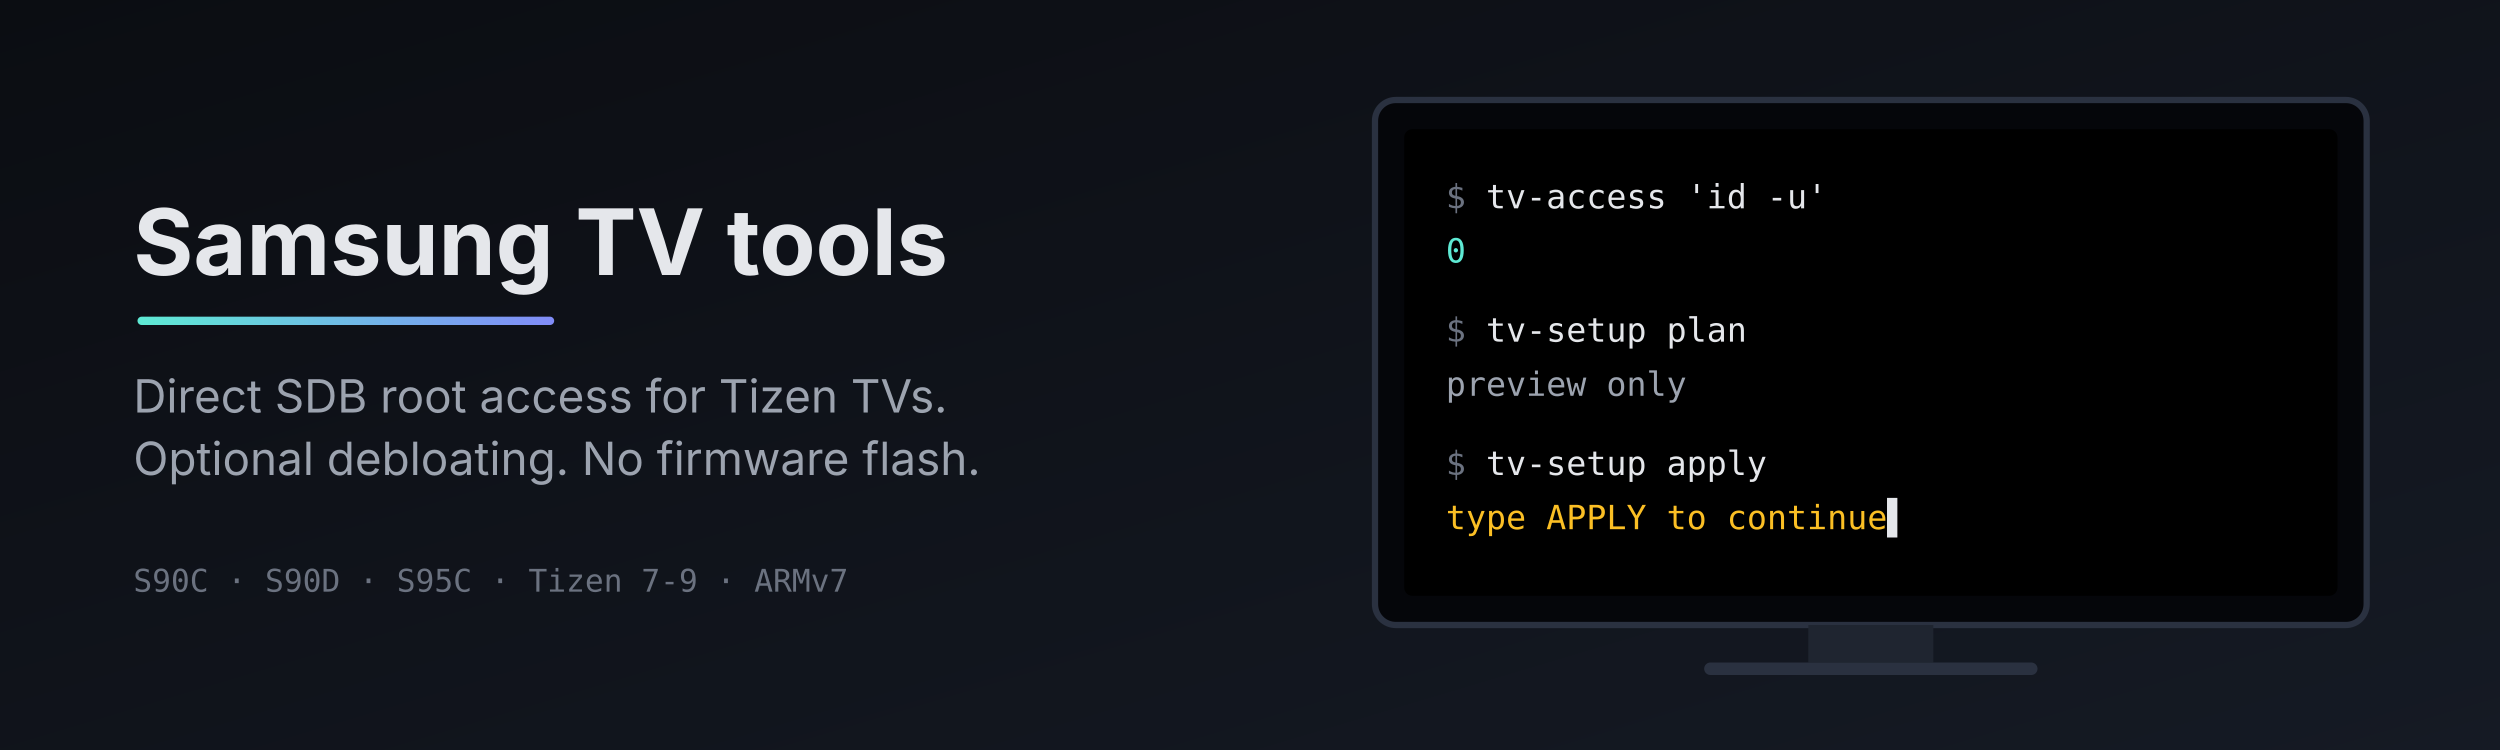
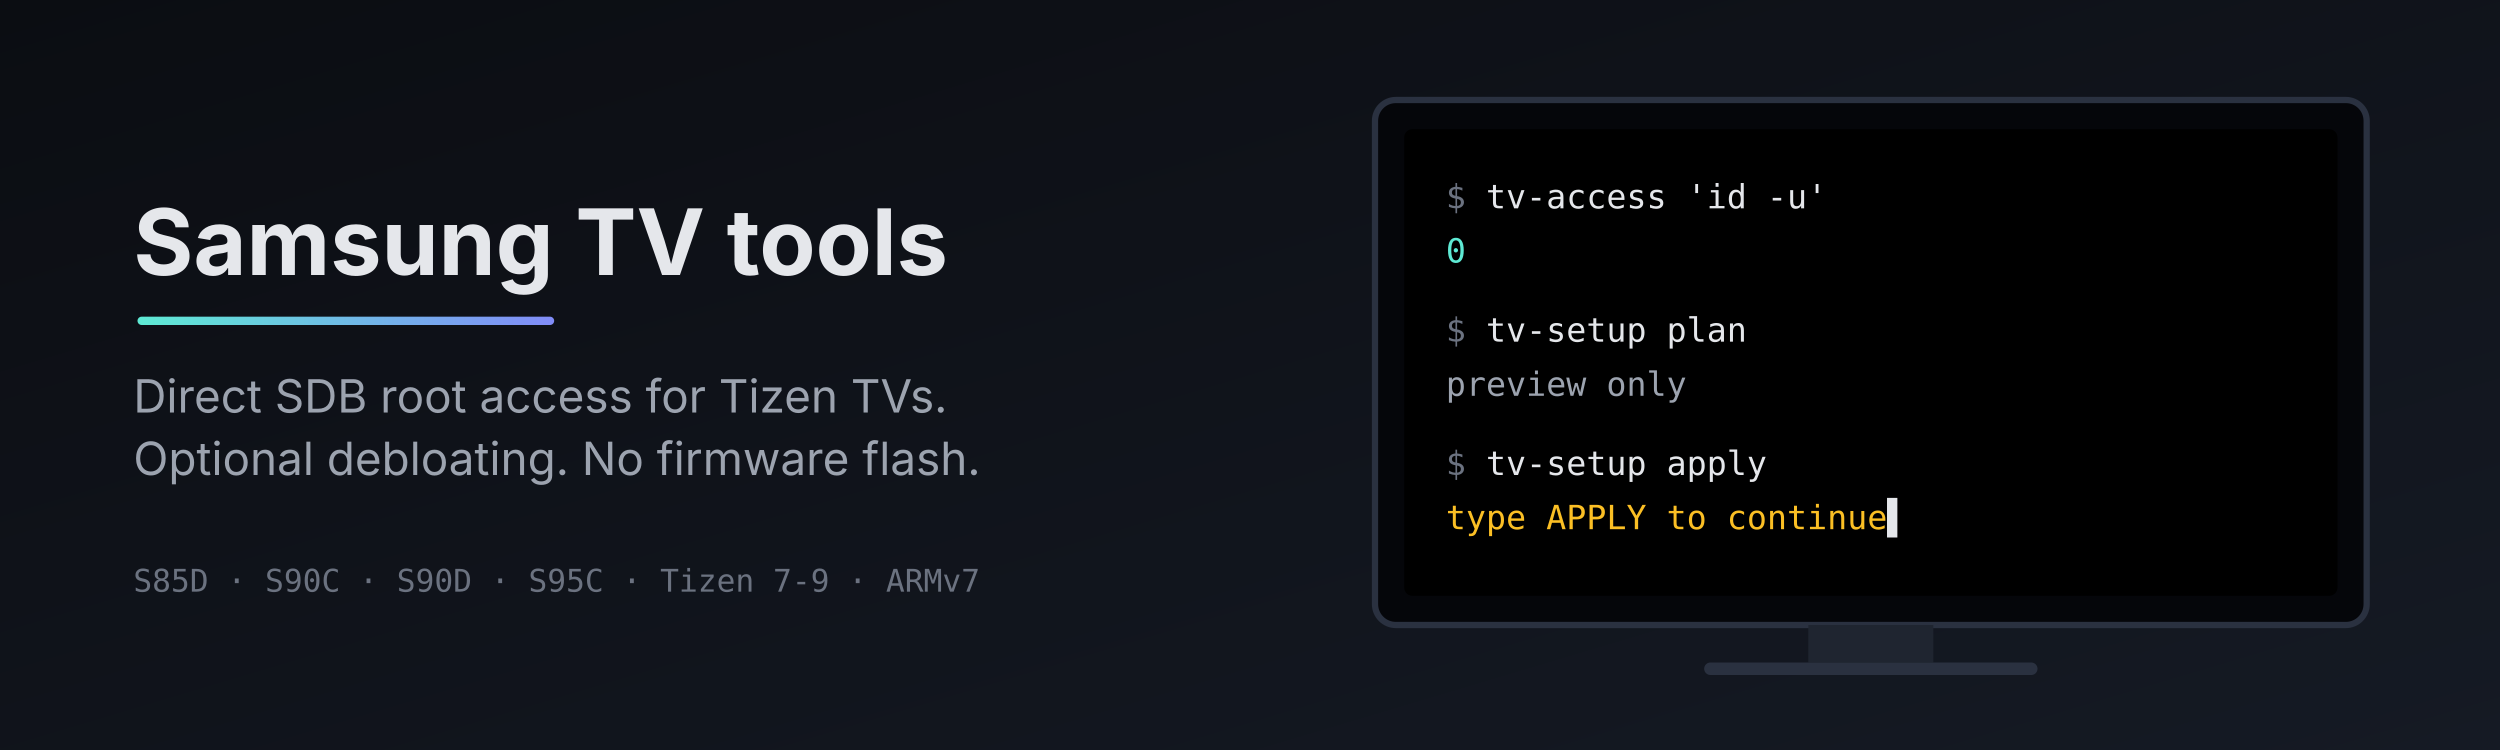
<svg xmlns="http://www.w3.org/2000/svg" width="1200" height="360" viewBox="0 0 1200 360" role="img" aria-labelledby="title desc">
  <defs>
    <linearGradient id="bg" x1="0" y1="0" x2="1" y2="1">
      <stop offset="0" stop-color="#0b0d12" />
      <stop offset="1" stop-color="#151a24" />
    </linearGradient>
    <linearGradient id="glow" x1="0" y1="0" x2="1" y2="0">
      <stop offset="0" stop-color="#5eead4" />
      <stop offset="1" stop-color="#818cf8" />
    </linearGradient>
  </defs>
  <rect width="1200" height="360" fill="url(#bg)" />
  <g font-family="ui-sans-serif, system-ui, -apple-system, 'Segoe UI', sans-serif">
    <text x="64" y="132" fill="#e5e7eb" font-size="44" font-weight="700">Samsung TV tools</text>
    <rect x="66" y="152" width="200" height="4" rx="2" fill="url(#glow)" />
    <text x="64" y="198" fill="#9ca3af" font-size="22">Direct SDB root access for Tizen TVs.</text>
    <text x="64" y="228" fill="#9ca3af" font-size="22">Optional debloating. No firmware flash.</text>
    <g font-family="ui-monospace, SFMono-Regular, Menlo, Consolas, monospace" font-size="15" fill="#6b7280">
-       <text x="64" y="284">S90C · S90D · S95C · Tizen 7-9 · ARMv7</text>
+       <text x="64" y="284">S85D · S90C · S90D · S95C · Tizen 7-9 · ARMv7</text>
    </g>
  </g>
  <g transform="translate(660 48)">
    <rect x="0" y="0" width="476" height="252" rx="10" fill="#05060a" stroke="#2a3140" stroke-width="3" />
    <rect x="14" y="14" width="448" height="224" rx="4" fill="#000" />
    <g font-family="ui-monospace, SFMono-Regular, Menlo, Consolas, monospace" font-size="16">
      <text x="34" y="52" fill="#6b7280">$ <tspan fill="#e5e7eb">tv-access 'id -u'</tspan>
      </text>
      <text x="34" y="78" fill="#5eead4">0</text>
      <text x="34" y="116" fill="#6b7280">$ <tspan fill="#e5e7eb">tv-setup plan</tspan>
      </text>
      <text x="34" y="142" fill="#9ca3af">  preview only</text>
      <text x="34" y="180" fill="#6b7280">$ <tspan fill="#e5e7eb">tv-setup apply</tspan>
      </text>
      <text x="34" y="206" fill="#fbbf24">  type APPLY to continue<tspan fill="#e5e7eb">▌</tspan>
      </text>
    </g>
    <rect x="208" y="252" width="60" height="18" fill="#1f2530" />
    <rect x="158" y="270" width="160" height="6" rx="3" fill="#2a3140" />
  </g>
</svg>
